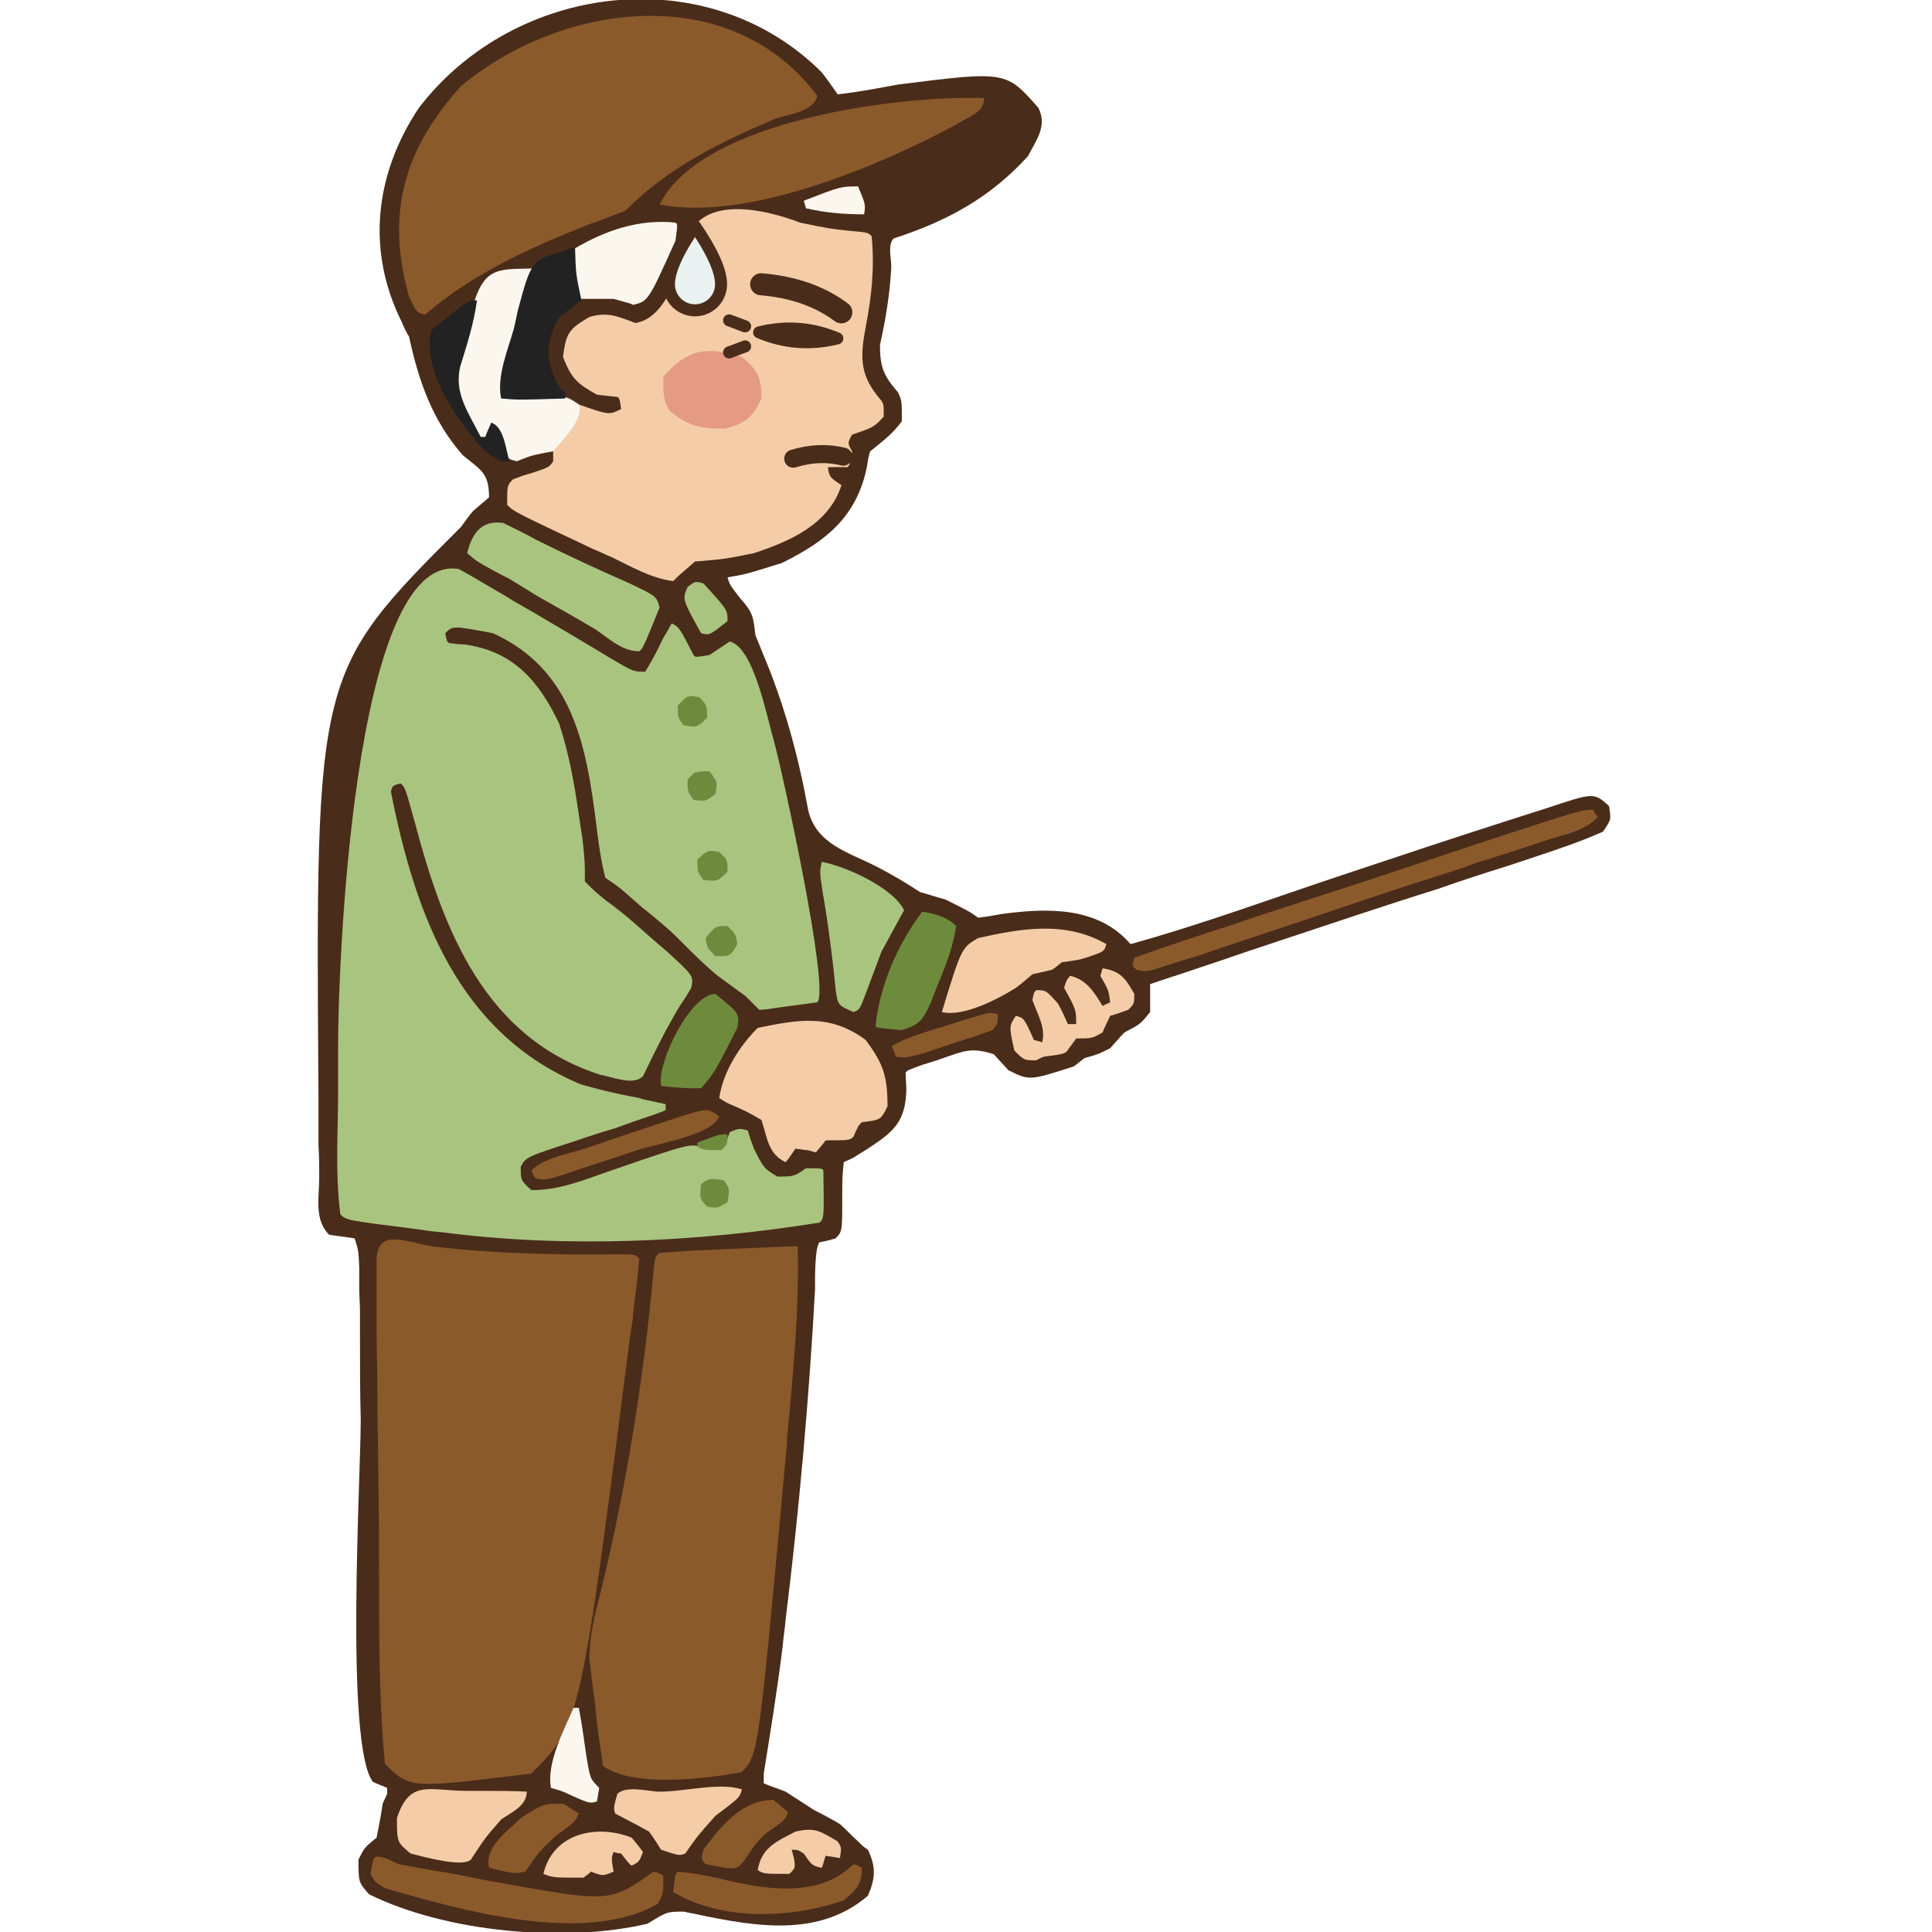
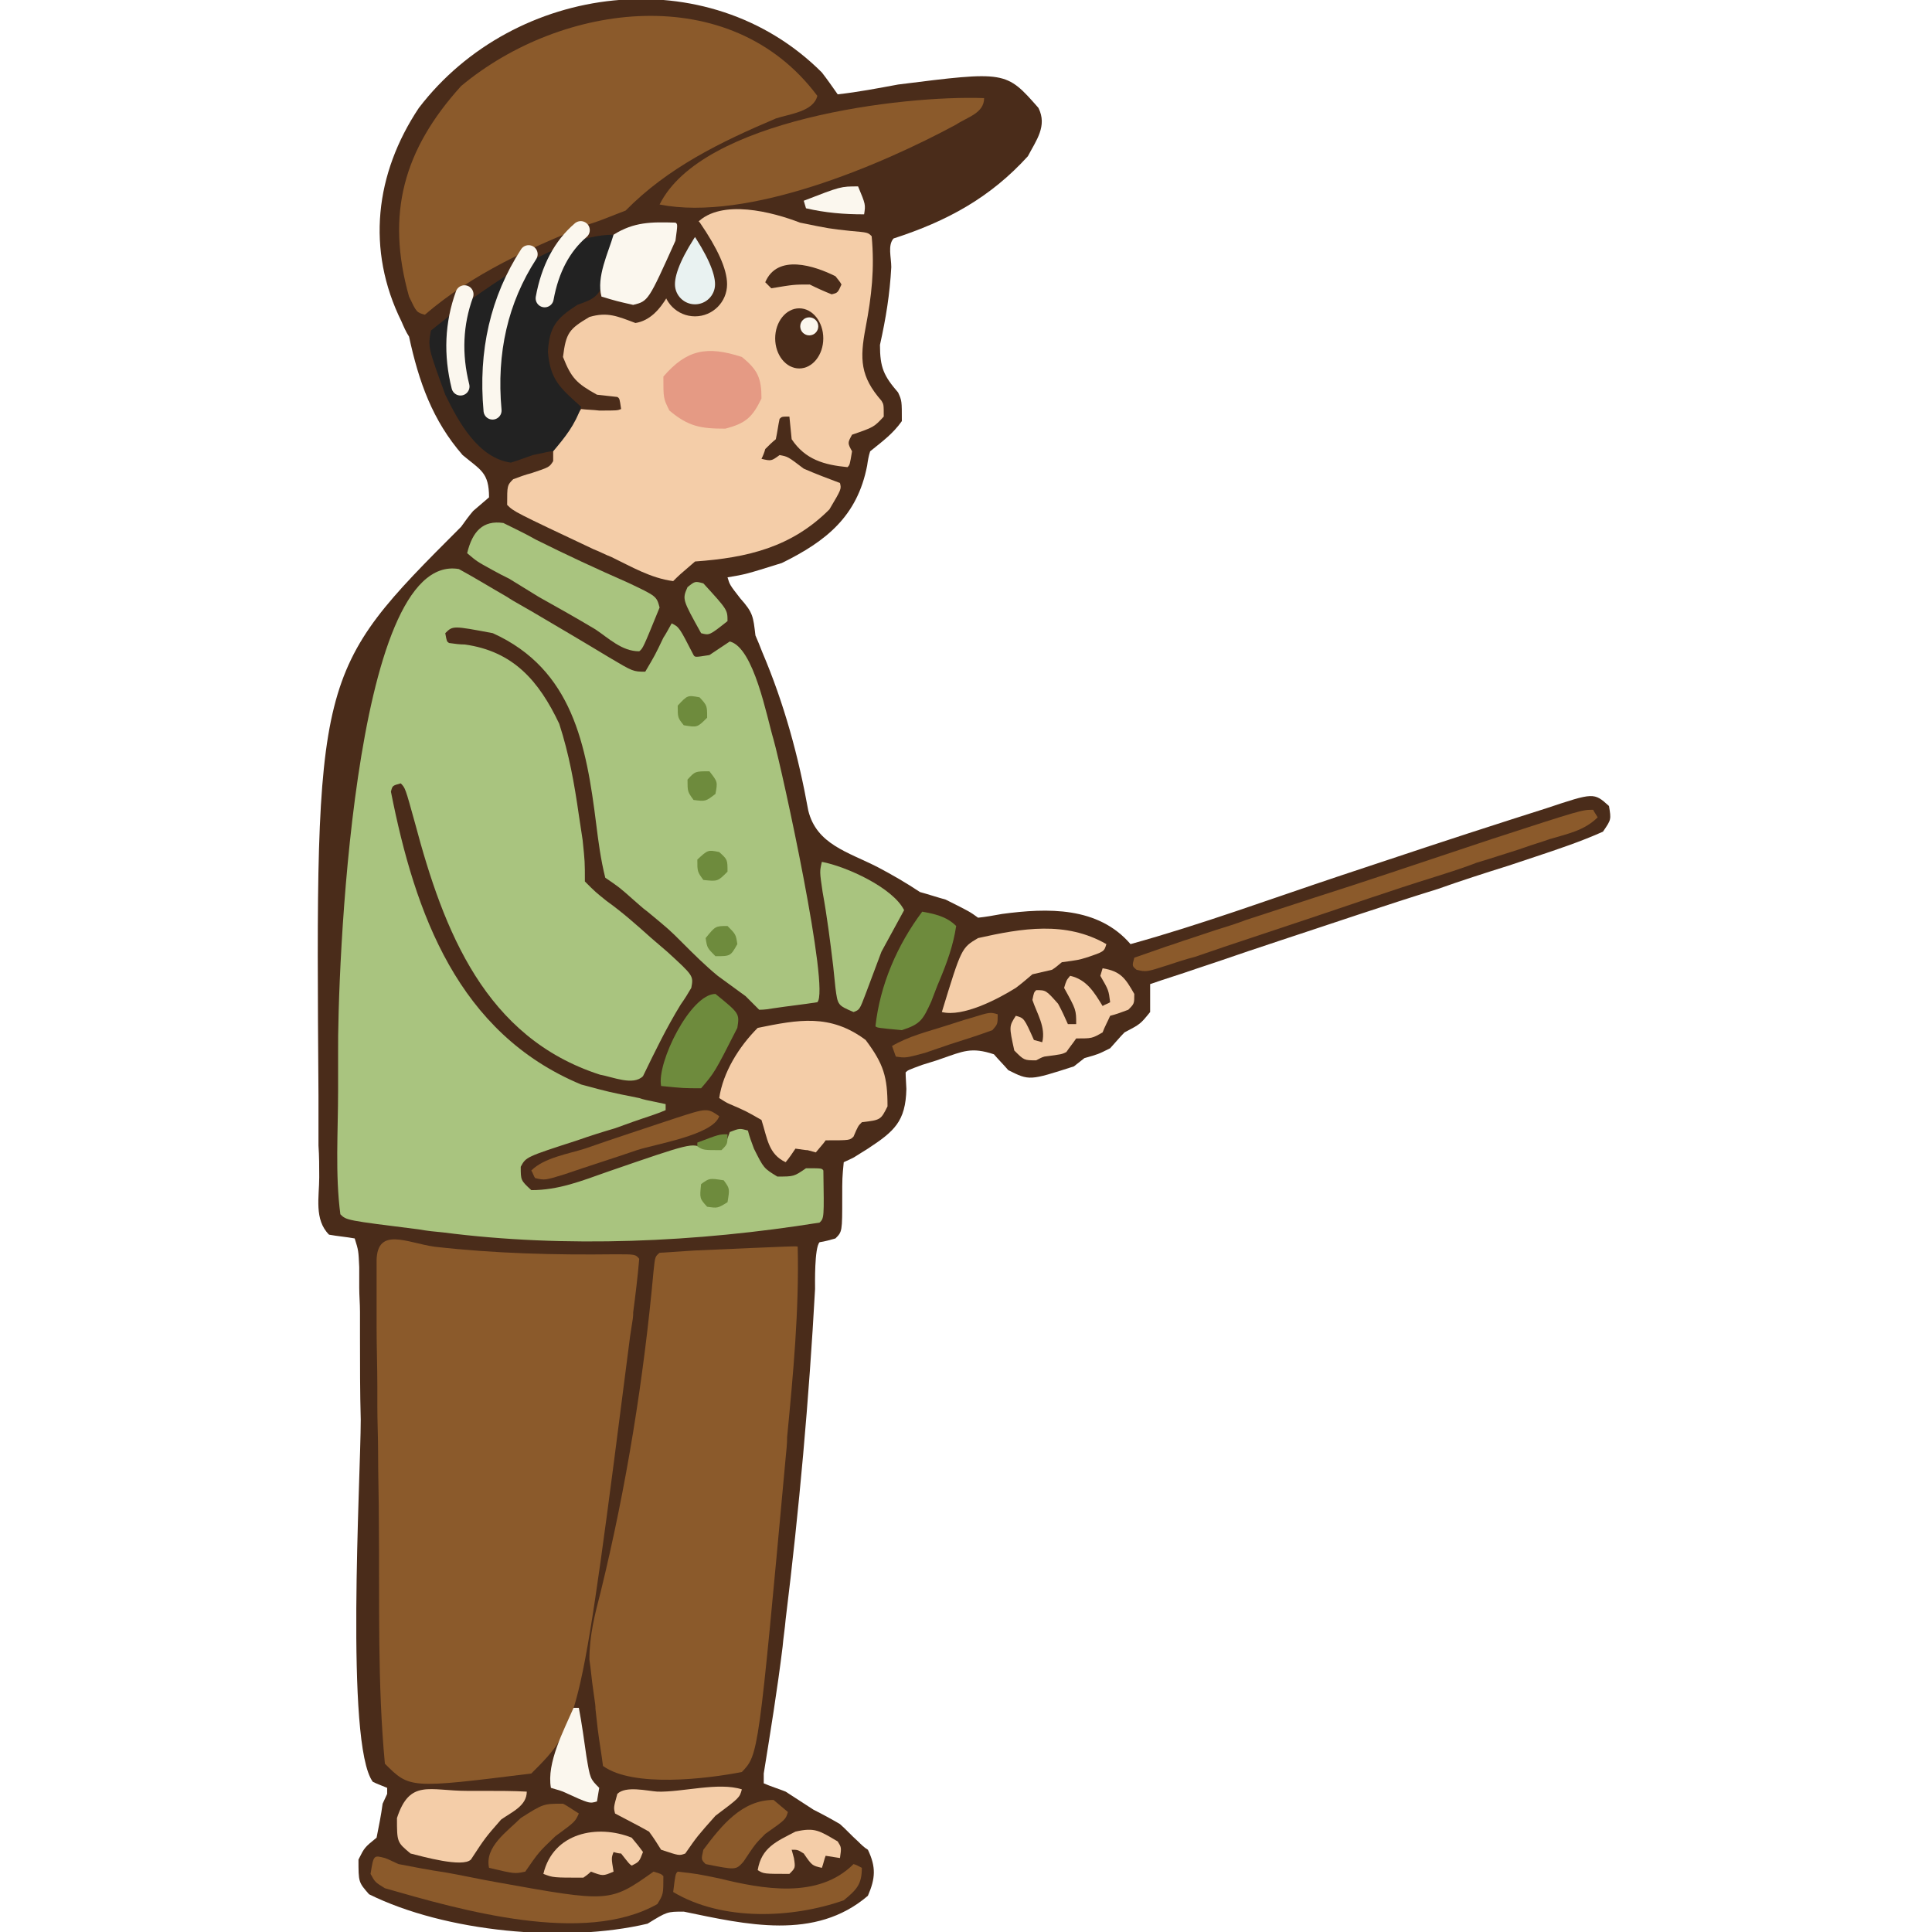
<svg xmlns="http://www.w3.org/2000/svg" viewBox="0 0 256 256">
  <g data-part="person">
    <path d="M108.9 9.6c.7.9 1.4 1.9 2.1 2.9 2.7-.3 5.3-.8 8-1.3 14.3-1.8 14.3-1.8 18.6 3.1 1.2 2.4-.3 4.3-1.4 6.4-5 5.5-10.7 8.6-17.8 10.9-.8.9-.3 2.5-.3 3.8-.2 3.6-.7 6.7-1.5 10.3 0 3 .5 4.1 2.4 6.3.5 1.1.5 1.1.5 3.8-1.2 1.7-2.6 2.7-4.2 4-.2.6-.3 1.2-.4 1.9-1.3 6.7-5.4 10-11.3 12.9-4.8 1.5-4.8 1.5-7.2 1.9.3 1 .3 1 1.7 2.8 1.7 1.9 1.7 2.4 2 4.9.3.7.6 1.4.9 2.2 2.9 6.8 4.8 13.8 6.1 21 1.1 4.5 5.3 5.5 9.2 7.5 1.9 1 3.8 2.1 5.6 3.3 1.1.3 2.3.7 3.4 1 3.2 1.6 3.2 1.6 4.3 2.4 1-.1 2.1-.3 3.2-.5 6-.8 12.7-1 17 4 9.4-2.6 18.6-6 27.9-9.1 7.5-2.5 15-5 22.5-7.4 1.6-.5 3.1-1 4.7-1.5 6.3-2.1 6.3-2.1 8.3-.3.3 1.8.3 1.8-.8 3.4-2.9 1.3-5.9 2.3-8.9 3.3-1.2.4-2.4.8-3.6 1.2-3.2 1-6.3 2-9.4 3.1-7.1 2.2-14.1 4.6-21.1 6.9-.6.2-.6.2-3.9 1.3-2.3.8-4.7 1.6-7.1 2.4-2 .7-4 1.3-6 2 0 1.2 0 2.4 0 3.7-1.3 1.6-1.3 1.6-3.4 2.7-.3.3-.3.3-1.9 2.1-1.6.8-1.6.8-3.4 1.3-.5.4-.9.7-1.4 1.1-5.9 1.9-5.9 1.9-8.7.5-.6-.7-1.3-1.4-1.9-2.1-3-1-4.1-.4-7 .6-.8.3-1.6.5-2.5.8-1.9.7-1.9.7-2.2 1 0 .3 0 .3.1 2.2-.1 4.3-1.6 5.6-5.1 7.9-.5.3-1.1.7-1.6 1-.3.2-.3.2-1.6.8-.2 2.1-.2 2.1-.2 4.7 0 4.5 0 4.5-.9 5.4-.7.2-1.4.4-2.1.5-.7.7-.6 5.6-.6 6.2-.8 14.6-2.1 29.2-3.9 43.8-.1 1.2-.3 2.4-.4 3.6-.7 5.7-1.6 11.2-2.5 16.8 0 .5 0 .9 0 1.3.9.4 1.9.7 2.9 1.1 1.2.8 2.5 1.6 3.7 2.4 1.2.6 2.3 1.2 3.5 1.9.8.7 1.5 1.5 2.4 2.3.4.4.8.8 1.3 1.1 1.1 2.3 1 3.8 0 6.1-7 6-16.2 3.8-24.4 2.1-2.2 0-2.2 0-4.8 1.6-11 2.6-26.8 1.1-36.9-3.9-1.4-1.6-1.4-1.6-1.4-4.6.8-1.6.8-1.6 2.4-2.9.3-1.5.6-3 .8-4.5.1-.2.1-.2.6-1.3 0-.3 0-.5 0-.8-.7-.3-1.3-.5-1.9-.8-3.7-5-1.6-40.3-1.6-48-.1-3.6-.1-7.3-.1-10.9 0-1.1 0-2.3 0-3.4 0-1.1-.1-2.1-.1-3.2 0-.9 0-1.8 0-2.7-.1-2.2-.1-2.2-.6-3.8-1.1-.2-2.3-.3-3.4-.5-2-2-1.3-5-1.3-7.6 0-1.4 0-2.8-.1-4.2 0-1.5 0-2.9 0-4.4 0-.7 0-1.5 0-2.2-.4-56.1-.4-56.1 18.9-75.4.5-.7 1-1.4 1.6-2.1.7-.6 1.4-1.2 2.1-1.8 0-3.3-1.1-3.6-3.5-5.6-4-4.6-5.8-9.7-7.1-15.7-.4-.6-.7-1.3-1-2-4.7-9.5-3.5-19.6 2.3-28.3 12.7-16.6 38.3-19.8 53.4-4.7z" fill="#4A2C1A" />
    <path d="M60.8 75.4c2.2 1.2 4.3 2.5 6.4 3.7.6.4.6.4 3.4 2 3.4 2 6.8 4 10.1 6 3.2 1.9 3.2 1.9 4.8 1.9 1.3-2.2 1.3-2.2 2.4-4.5.4-.6.7-1.2 1.1-1.9 1 .5 1 .5 2.9 4.2.2.3.2.3 2.1 0 .9-.6 1.8-1.2 2.7-1.8 3.2.8 4.9 10 5.8 13 1.2 4.3 7.5 33.2 5.8 34.8-1.9.3-3.8.5-5.8.8-.6.1-1.2.2-1.9.2-.6-.6-1.2-1.2-1.8-1.8-1.2-.9-2.5-1.8-3.7-2.7-1.7-1.4-3.2-2.9-4.7-4.4-1.7-1.7-1.7-1.7-4.6-4.1-.7-.5-1.3-1.1-1.9-1.6-1.8-1.6-1.8-1.6-3.7-2.9-.6-2.4-.9-4.7-1.2-7.1-1.3-10.4-3.1-20.5-13.7-25.3-5.3-1-5.3-1-6.3 0 .2 1.1.2 1.1.5 1.3.7.1 1.4.2 2.1.2 6.4.9 9.8 4.8 12.5 10.5 1.3 4 2 7.9 2.6 12.1.1.6.1.6.5 3.3.3 2.9.3 2.9.3 5.5 1.4 1.4 1.4 1.4 2.9 2.6 2.1 1.5 4 3.2 5.9 4.9.7.6 1.4 1.2 2.1 1.8 3.5 3.2 3.5 3.2 3.2 4.8-.4.7-.9 1.5-1.4 2.2-1.9 3.1-3.4 6.2-5 9.5-1.3 1.3-4 .1-5.7-.2-15.2-4.9-20.7-19-24.5-33.3-1.3-4.7-1.3-4.7-1.9-5.3-1.1.3-1.1.3-1.3 1.1 3.2 16.2 8.9 32 25.2 38.8 3.7 1 3.7 1 7.7 1.8.6.2.6.2 3.5.8 0 .3 0 .5 0 .8-1.4.6-2.8 1-4.2 1.5-.8.3-1.7.6-2.5.9-1.7.5-3.3 1-5 1.6-6.8 2.2-6.8 2.2-7.5 3.5 0 1.8 0 1.8 1.4 3.1 3.6 0 6.6-1.2 10-2.4 11.3-3.9 11.3-3.9 12.8-3.1 2.4 0 2.4 0 2.9-.6.2-.5.4-1 .6-1.6 1.3-.5 1.3-.5 2.4-.2.2.8.5 1.6.8 2.4 1.3 2.6 1.3 2.6 3.1 3.7 2.2 0 2.2 0 3.8-1.1 2.1 0 2.1 0 2.3.3.1 6.3.1 6.3-.5 6.9-16.2 2.6-33.6 3.4-49.9 1.3-1.1-.1-2.1-.2-3.2-.4-9.6-1.2-9.6-1.2-10.4-2-.7-5.3-.3-11-.3-16.4 0-1.6 0-3.2 0-4.9-.1-9.7 1.8-66.6 16-64.2z" fill="#A9C47F" />
    <path d="M57.6 165.2c8 .9 15.8 1.1 23.9 1 2.7 0 2.7 0 3.2.6-.2 2.4-.5 4.8-.8 7.1 0 .6 0 .6-.4 3.1-6.6 51.5-6.6 51.5-13.1 58-16.1 2-16.1 2-19.4-1.3-1-10.6-.7-21.4-.8-32.1 0-3-.1-6.1-.1-9.2 0-2-.1-4-.1-6 0-.9 0-1.8 0-2.7 0-2.6-.1-5.3-.1-7.9 0-1 0-2 0-3.1 0-1 0-2 0-3 0-.9 0-1.8 0-2.7.1-4.5 4.1-2.3 7.7-1.8z" fill="#8B5A2B" />
-     <path d="M106 29.5c3.9.8 3.9.8 6.7 1.1 2.3.2 2.3.2 2.8.7.4 4.3 0 7.9-.8 12.1-.8 4.2-.7 6.5 2.1 9.7.3.5.3.5.3 2.1-1.3 1.4-1.3 1.4-4.2 2.4-.6 1.1-.6 1.1 0 2.2-.3 1.8-.3 1.8-.6 2.1-.8 0-1.7 0-2.6 0 .2 1.3.2 1.3 1.8 2.4-1.7 5.2-6.8 7.4-11.6 9-4 .8-4 .8-7.8 1.1-2.1 1.8-2.1 1.8-2.9 2.6-3-.4-5.5-1.9-8.2-3.2-.8-.3-1.5-.7-2.3-1-10.6-5-10.6-5-11.5-5.9 0-2.6 0-2.6.8-3.4.8-.3 1.6-.6 2.4-.8 2.4-.8 2.4-.8 2.9-1.6 0-.5 0-.9 0-1.3-2.7.5-2.7.5-4.8 1.3-1.3-.3-1.3-.3-2.2-2.6-.2-.7-.5-1.4-.7-2.2-.2 0-.4 0-.5 0-.3.6-.6 1.2-.8 1.9-2.1-.7-3.2-5.2-4-6.9 2.4-12.1 2.4-12.1 9.5-15.7.3 0 .6 0 .8 0-.8 4.4-2.2 8.7-3.4 13-.8 2.9-.8 2.9-.8 4 2.2.1 4.4 0 6.7-.1 2.1.1 2.1.1 3.6 1.1 4 1.4 4 1.4 5.6.6-.2-1.4-.2-1.4-.5-1.6-.9-.1-1.8-.2-2.7-.3-2.7-1.5-3.4-2.2-4.5-5 .4-3.2.8-3.7 3.5-5.3 2.4-.7 3.7-.1 6.1.8 3.8-.6 5.3-5.9 6.9-9.1.5-1.4.9-2.8 1.3-4.2 3.2-3.2 10-1.4 13.6 0z" fill="#F4CDA8" />
+     <path d="M106 29.5c3.9.8 3.9.8 6.7 1.1 2.3.2 2.3.2 2.8.7.4 4.3 0 7.9-.8 12.1-.8 4.2-.7 6.5 2.1 9.7.3.5.3.5.3 2.1-1.3 1.4-1.3 1.4-4.2 2.4-.6 1.1-.6 1.1 0 2.2-.3 1.8-.3 1.8-.6 2.1-3.1-.3-5.6-1-7.4-3.7-.1-1-.2-2-.3-3-1 0-1 0-1.3.3-.2.9-.3 1.8-.5 2.7-.5.4-.9.8-1.4 1.3-.1.4-.3.9-.5 1.3 1.3.3 1.3.3 2.4-.5 1.1.2 1.1.2 3.2 1.8 1.6.7 3.2 1.3 4.8 1.9.2.8.2.8-1.4 3.5-5 5-10.8 6.4-17.8 6.9-2.1 1.8-2.1 1.8-2.9 2.6-3-.4-5.5-1.9-8.2-3.2-.8-.3-1.5-.7-2.3-1-10.6-5-10.6-5-11.5-5.9 0-2.6 0-2.6.8-3.4.8-.3 1.6-.6 2.4-.8 2.4-.8 2.4-.8 2.9-1.6 0-.5 0-1.1 0-1.6.9-1.4 1.9-2.7 2.9-4 .3-.4.5-.9.8-1.3.8.1 1.6.1 2.4.2 2.4 0 2.4 0 2.9-.2-.2-1.4-.2-1.4-.5-1.6-.9-.1-1.8-.2-2.7-.3-2.7-1.5-3.4-2.2-4.5-5 .4-3.2.8-3.7 3.5-5.3 2.4-.7 3.7-.1 6.1.8 3.8-.6 5.3-5.9 6.9-9.1.5-1.4.9-2.8 1.3-4.2 3.2-3.2 10-1.4 13.6 0z" fill="#F4CDA8" />
    <path d="M105.7 165.2c.2 8.4-.6 16.9-1.4 25.2 0 .9-.1 1.8-.2 2.8-3.6 39.3-3.6 39.3-5.8 41.6-4.6.9-14.4 2.1-18.4-.8-.2-1.6-.5-3.3-.7-4.9-.1-.9-.2-1.8-.3-2.7 0-.4 0-.4-.3-2.5-.2-1.3-.3-2.7-.5-4 0-3.2.7-5.9 1.5-9 3.4-13.9 5.7-28.2 7-42.5.2-1.9.2-1.9.8-2.4 1.5-.1 3-.2 4.6-.3 13.6-.6 13.6-.6 13.7-.5z" fill="#8B5A2B" />
    <path d="M108.3 12.7c-.5 2.1-3.7 2.4-5.5 3-7.3 3.1-14.3 6.5-19.9 12.2-1.6.6-3.2 1.3-4.8 1.8-7.8 3.1-15.4 6.5-21.8 12-1.1-.3-1.1-.3-2.1-2.4-3.1-11-.7-19.5 6.9-27.9 13.3-11.1 35.7-14.1 47.2 1.3z" fill="#8B5A2B" />
+     <path d="M81.3 31.1c-1.5 8.1-1.5 8.1-4.8 9.3-2.8 1.8-3.7 2.9-3.9 6.2.3 3.7 1.6 4.8 4.4 7.3-.8 2.4-2.1 4-3.7 5.9-.4 0-.4 0-2.7.5-.9.3-1.9.7-2.9 1-4.3-.6-6.9-5.3-8.7-9-2.3-6.3-2.3-6.3-1.9-8.5 5.8-4.7 16.4-12.7 24.2-12.7z" fill="#222222" />
    <path d="M114.7 137.8c2.4 3.2 2.9 4.9 2.9 8.8-.9 1.8-.9 1.8-3.4 2.1-.5.5-.5.5-1.1 1.9-.5.5-.5.5-3.7.5-.2.3-.2.3-1.3 1.6-.4-.1-.7-.2-1.1-.3-.2 0-.2 0-1.6-.2-.4.6-.8 1.2-1.3 1.8-2.3-1.1-2.4-3.1-3.2-5.6-2.1-1.2-2.1-1.2-4.2-2.1-.5-.2-.9-.5-1.4-.8.5-3.4 2.6-6.8 5.1-9.3 5.4-1.1 9.6-1.9 14.3 1.6z" fill="#F4CDA8" />
    <path d="M130.4 13c0 2-2.2 2.5-3.7 3.5-10 5.4-27.6 12.9-39.3 10.6 5.6-11.3 32.2-14.5 43-14.1z" fill="#8B5A2B" />
-     <path d="M70.6 35.6c-.8 4.4-2.2 8.7-3.4 13-.8 2.9-.8 2.9-.8 4 2.2.1 4.4 0 6.7-.1 2.1.1 2.1.1 3.6 1.1.7 2-2.2 4.7-3.4 6.2-.4 0-.4 0-2.7.5-.7.2-1.4.5-2.1.8-1.3-.3-1.3-.3-2.2-2.6-.2-.7-.5-1.4-.7-2.2-.2 0-.4 0-.5 0-.3.6-.6 1.2-.8 1.9-2.1-.7-3.2-5.2-4-6.9 3.1-15.7 3.1-15.7 10.3-15.7z" fill="#FBF7EE" />
    <path d="M66.7 69.3c1.4.7 2.9 1.4 4.3 2.2 4 2 8.1 3.9 12.2 5.7 3.8 1.8 3.8 1.8 4.2 3.3-2.2 5.4-2.2 5.4-2.7 5.8-2.3 0-4-1.7-5.8-2.9-2.5-1.5-5-2.9-7.5-4.3-1.3-.8-2.6-1.6-3.9-2.4-.8-.4-1.6-.8-2.3-1.2-2-1.1-2-1.1-3.3-2.2.7-2.9 2.1-4.4 4.8-4z" fill="#A9C47F" />
    <path d="M51 246.2c.3.1.3.1 1.8.8 2.1.4 4.1.8 6.2 1.1 2.3.4 4.5.9 6.8 1.3 15 2.7 15 2.7 20.8-1.4 1 .3 1 .3 1.3.6 0 2.4 0 2.4-.8 3.7-9.7 5.5-26 .8-36.1-2.1-1.3-.8-1.3-.8-1.9-1.9.4-2.5.4-2.5 1.9-2.1z" fill="#8B5A2B" />
    <path d="M211.1 107.3c.1.2.1.2.6 1-1.8 1.8-4.1 2.2-6.4 2.9-1.1.4-2.2.7-3.3 1.1-1.1.4-2.2.7-3.4 1.1-.9.3-1.9.6-2.9.9-1.8.7-3.7 1.3-5.6 1.9-5.8 1.8-11.5 3.8-17.2 5.7-2.4.8-4.8 1.6-7.2 2.4-1.2.4-2.4.8-3.6 1.2-.6.2-.6.2-3.8 1.3-1.2.3-2.4.7-3.6 1.1-2.8.9-2.8.9-4.1.6-.6-.5-.6-.5-.3-1.6 1.4-.5 2.9-1 4.3-1.5 1-.3 2-.7 3-1 1.2-.4 2.4-.8 3.6-1.2 1.3-.4 2.6-.8 3.9-1.3 3.1-1 6.1-2 9.2-3 6.6-2.1 13.1-4.3 19.7-6.5 1.2-.4 2.4-.8 3.6-1.2 12-3.9 12-3.9 13.5-3.9z" fill="#8B5A2B" />
    <path d="M108.9 114.2c3.2.6 9.4 3.4 10.9 6.4-1 1.8-2 3.7-3 5.5-.7 1.9-1.4 3.7-2.1 5.6-.8 2.1-.8 2.1-1.6 2.4-2.1-.9-2.1-.9-2.4-3.2-.1-1-.2-1.9-.3-2.9-.4-3.3-.8-6.5-1.4-9.8-.4-2.7-.4-2.7-.1-4z" fill="#A9C47F" />
    <path d="M146.6 125.1c-.3 1-.3 1-2.7 1.8-1 .3-1 .3-3.2.6-.4.3-.8.7-1.3 1-.9.2-1.7.4-2.6.6-.7.6-1.4 1.2-2.2 1.8-2.4 1.5-7 3.9-9.8 3.2 2.6-8.5 2.6-8.5 4.8-9.8 5.8-1.3 11.6-2.3 17 .8z" fill="#F4CDA8" />
-     <path d="M76.2 32.9c.9 4.5.9 4.5.8 6.9-.5.4-.5.4-2.9 2.2-1.9 3.4-1.9 5.8 0 9.3.3.2.5.5.8.7 0 .3 0 .6 0 .8-6.2.2-6.2.2-8.5 0-.6-3 .9-6.4 1.7-9.3.1-.4.1-.4.5-2.3 1.8-6.7 1.8-6.7 6.3-8 .5-.3.5-.3 1.3-.3z" fill="#222222" />
    <path d="M61.9 237.3c.4 0 .4 0 2.3 0 1.9 0 3.8 0 5.6.1 0 1.9-2 2.7-3.4 3.7-2.1 2.4-2.1 2.4-4 5.3-1.1 1.1-6.4-.4-8-.8-1.8-1.5-1.8-1.5-1.8-4.7 1.7-5.2 4.3-3.6 9.3-3.6z" fill="#F4CDA8" />
    <path d="M98.3 47.3c2.1 1.7 2.6 2.8 2.6 5.5-1.2 2.5-2.1 3.3-4.8 4-3.3 0-4.9-.3-7.4-2.4-.8-1.6-.8-1.6-.8-4.5 3.1-3.6 5.8-4.1 10.4-2.6z" fill="#E59A84" />
-     <path d="M89.5 29.5c.3.2.3.2 0 2.4-3.6 8-3.6 8-5.6 8.5-.4-.2-.4-.2-2.6-.8-1.4 0-2.8 0-4.3 0-.7-3.3-.7-3.3-.8-6.7 4.1-2.4 8.5-3.9 13.3-3.4z" fill="#FBF7EE" />
    <path d="M122.2 120.8c1.6.3 3.2.6 4.5 1.9-.4 2.6-1.2 4.8-2.2 7.2-.4.9-.7 1.8-1.1 2.8-1.1 2.4-1.4 3-3.9 3.8-3.2-.3-3.2-.3-3.5-.5.6-5.5 2.9-10.8 6.2-15.2z" fill="#6E8B3D" />
    <path d="M146.1 128.3c2.4.4 3 1.3 4.2 3.4 0 1.3 0 1.3-.8 2.1-.8.3-1.6.6-2.4.8-.3.7-.7 1.4-1 2.2-1.4.8-1.4.8-3.5.8-.4.6-.9 1.2-1.3 1.8-.6.3-.6.3-2.9.6-.4.1-.7.3-1.1.5-1.6 0-1.6 0-2.9-1.3-.7-3.2-.7-3.2.2-4.6 1.1.3 1.1.3 2.4 3.2.4.1.7.2 1.1.3.5-2-.7-3.8-1.3-5.6.2-1 .2-1 .5-1.3 1.3 0 1.3 0 2.9 1.8.5.9.9 1.8 1.3 2.7.4 0 .7 0 1.1 0 0-1.9 0-1.9-1.6-4.8.3-1 .3-1 .8-1.6 2.2.5 3.2 2.2 4.3 4 .3-.2.7-.3 1-.5-.2-1.6-.2-1.6-1.3-3.5.1-.3.2-.7.3-1z" fill="#F4CDA8" />
    <path d="M98.3 237.1c-.3 1.1-.3 1.1-3.5 3.5-2.4 2.7-2.4 2.7-4 5-.8.3-.8.3-3.2-.5-.5-.8-1-1.6-1.6-2.4-1.4-.8-3-1.6-4.5-2.4-.2-.8-.2-.8.3-2.6 1.1-1.1 3.9-.4 5.3-.3 3.3.1 8.1-1.3 11.2-.3z" fill="#F4CDA8" />
    <path d="M113.1 247c.4.1.7.3 1.1.5 0 2.2-.7 2.9-2.4 4.3-6.8 2.4-16.1 2.8-22.6-1.1.3-2.4.3-2.4.6-2.7 2.6.3 2.6.3 5.5.9 5.7 1.4 13.1 2.8 17.8-1.9z" fill="#8B5A2B" />
    <path d="M94.8 131.7c3.2 2.6 3.2 2.6 2.9 4.5-3 5.9-3 5.9-4.8 8-2.3 0-2.3 0-5.3-.3-.6-3.1 3.9-12.2 7.2-12.2z" fill="#6E8B3D" />
-     <path d="M63.2 39.8c-.4 3-1.3 5.8-2.2 8.7-.9 3.6 1.1 6.2 2.7 9.4.2 0 .4 0 .6 0 .2-.6.5-1.2.8-1.9 1.7.6 1.9 3.5 2.4 5.1-1.1.2-1.1.2-3.2-1.3-3.6-3.9-8.3-10.3-7.2-16 4.9-4 4.9-4 6.1-4z" fill="#222222" />
+     <path d="M89.5 29.5c.3.2.3.2 0 2.4-3.6 8-3.6 8-5.6 8.5-2.2-.5-2.2-.5-4.2-1.1-.7-2.6.9-5.8 1.6-8.2 2.7-1.7 5-1.7 8.2-1.6z" fill="#FBF7EE" />
    <path d="M74.6 239c.4.2.4.2 2.1 1.3-.5 1.1-.5 1.1-3.1 3-2.2 2.1-2.2 2.1-4 4.7-1.4.3-1.4.3-4.8-.5-.6-2.8 2.4-4.8 4.2-6.6 3-1.9 3-1.9 5.6-1.9z" fill="#8B5A2B" />
    <path d="M95.3 147.9c-.8 2.5-8.5 3.7-10.9 4.5-3.2 1.1-6.4 2.1-9.6 3.2-2.6.8-2.6.8-3.9.5-.2-.3-.3-.7-.5-1 1.7-1.7 4.9-2.2 7.1-2.9 4-1.4 8-2.7 11.9-4 4.3-1.4 4.3-1.4 5.9-.3z" fill="#8B5A2B" />
    <path d="M83.7 243.5c.5.6 1 1.2 1.5 1.9-.5 1.3-.5 1.3-1.5 1.8-.3-.2-.3-.2-1.4-1.6-.3 0-.7-.1-1-.2-.3.8-.3.8 0 2.6-1.4.6-1.4.6-3 0-.3.3-.7.6-1 .8-4 0-4 0-5.3-.5 1.3-5.5 7.2-6.6 11.7-4.8z" fill="#F4CDA8" />
    <path d="M102.5 238.5c.6.5 1.2 1 1.9 1.6-.3 1-.3 1-3 2.9-1.3 1.3-1.3 1.3-2.9 3.7-1 1.1-1 1.1-5 .3-.6-.6-.6-.6-.3-1.9 2.4-3.2 5.1-6.6 9.3-6.6z" fill="#8B5A2B" />
    <path d="M76 226.3c.2 0 .5 0 .7 0 .4 2.1.7 4.3 1 6.4.5 3 .5 3 1.7 4.2-.1.6-.2 1.2-.3 1.8-1 .3-1 .3-4.5-1.3-.5-.2-1-.3-1.6-.5-.6-3.3 1.7-7.6 3-10.6z" fill="#FBF7EE" />
    <path d="M111 244c.5.8.5.8.3 2.2-.6-.1-1.3-.2-1.9-.3-.2.5-.3 1.1-.5 1.6-1.3-.3-1.3-.3-2.4-1.9-.8-.5-.8-.5-1.6-.5.1.4.2.7.3 1.1.2 1.3.2 1.3-.6 2.1-3.4 0-3.4 0-4.2-.5.5-3 2.5-3.8 5-5.1 2.6-.6 3.2-.1 5.6 1.3z" fill="#F4CDA8" />
    <path d="M132.2 134.4c0 1.3 0 1.3-.7 2.1-1.9.7-3.8 1.3-5.7 1.9-1.1.4-2.1.7-3.2 1.1-2.6.7-2.6.7-3.9.5-.2-.5-.3-.9-.5-1.4 2.2-1.3 4.7-1.9 7.2-2.7 1-.3 2.1-.7 3.2-1 2.6-.8 2.6-.8 3.6-.5z" fill="#8B5A2B" />
    <path d="M93.2 77.3c3.2 3.5 3.2 3.5 3.2 5-2.4 1.9-2.4 1.9-3.5 1.6-2.5-4.5-2.5-4.5-1.8-6.1 1-.8 1-.8 2.1-.5z" fill="#A9C47F" />
+     <path d="M110.7 36.6c.3.4.6.7.8 1.1-.5 1.1-.5 1.1-1.3 1.3-1-.4-1.9-.8-2.9-1.3-2.1 0-2.1 0-5.1.5-.2-.2-.5-.5-.8-.8 1.6-3.8 6.5-2.2 9.3-.8z" fill="#4A2C1A" />
    <path d="M113.7 24.7c1 2.4 1 2.4.8 3.7-2.7 0-5.1-.2-7.7-.8-.1-.3-.2-.7-.3-1 4.9-1.9 4.9-1.9 7.2-1.9z" fill="#FBF7EE" />
    <path d="M92.7 92.4c1 1.1 1 1.1 1 2.7-1.3 1.3-1.3 1.3-3.1 1-.8-1-.8-1-.8-2.6 1.3-1.4 1.3-1.4 2.9-1.1z" fill="#6E8B3D" />
    <path d="M95.3 112.9c1.1 1 1.1 1 1.1 2.6-1.3 1.3-1.3 1.3-3.2 1.1-.8-1.1-.8-1.1-.8-2.7 1.4-1.3 1.4-1.3 2.9-1z" fill="#6E8B3D" />
    <path d="M96.4 122.7c1.1 1.1 1.1 1.1 1.3 2.4-.9 1.6-.9 1.6-2.9 1.6-1.1-1.1-1.1-1.1-1.3-2.4 1.3-1.6 1.3-1.6 2.9-1.6z" fill="#6E8B3D" />
    <path d="M94 102.2c1.1 1.4 1.1 1.4.8 3-1.3 1-1.3 1-2.9.8-.8-1.1-.8-1.1-.8-2.7 1-1.1 1-1.1 2.9-1.1z" fill="#6E8B3D" />
    <path d="M95.9 156.4c.8 1.1.8 1.1.5 2.9-1.3.8-1.3.8-2.7.6-1-1.1-1-1.1-.8-3 1.1-.8 1.1-.8 3-.5z" fill="#6E8B3D" />
    <path d="M96.4 150.3c0 1.3 0 1.3-.8 2.1-2.4 0-2.4 0-3.2-.5 0-.2 0-.4 0-.5 2.9-1.1 2.9-1.1 4-1.1z" fill="#6E8B3D" />
    <g transform="matrix(-0.2656 0 0 0.2656 231 -12)">
-       <g fill="none" stroke="#4A2C1A" stroke-linecap="round" stroke-linejoin="round">
-         <path d="M450 201Q466 189 490 187" stroke-width="11" />
-         <path d="M452 214Q471 206 491 211Q472 219 452 214Z" fill="#4A2C1A" stroke-width="6" />
-         <path d="M498 208L506 205M498 218L506 221" stroke-width="6" />
-         <path d="M449 273Q461 270 474 274" stroke-width="9" />
-       </g>
+       <ellipse cx="471" cy="214" rx="12" ry="15" fill="#4A2C1A" />
+       <circle cx="466" cy="208" r="4.5" fill="#FBF7EE" />
+       <path d="M580 160Q594 172 598 194M606 172Q628 206 624 250M638 192Q646 214 640 238" fill="none" stroke="#FBF7EE" stroke-width="9" stroke-linecap="round" />
      <path d="M523 158Q536 177 536 187A13 13 0 0 1 510 187Q510 177 523 158Z" fill="#E9F2F1" stroke="#4A2C1A" stroke-width="6" stroke-linejoin="round" />
    </g>
  </g>
</svg>
